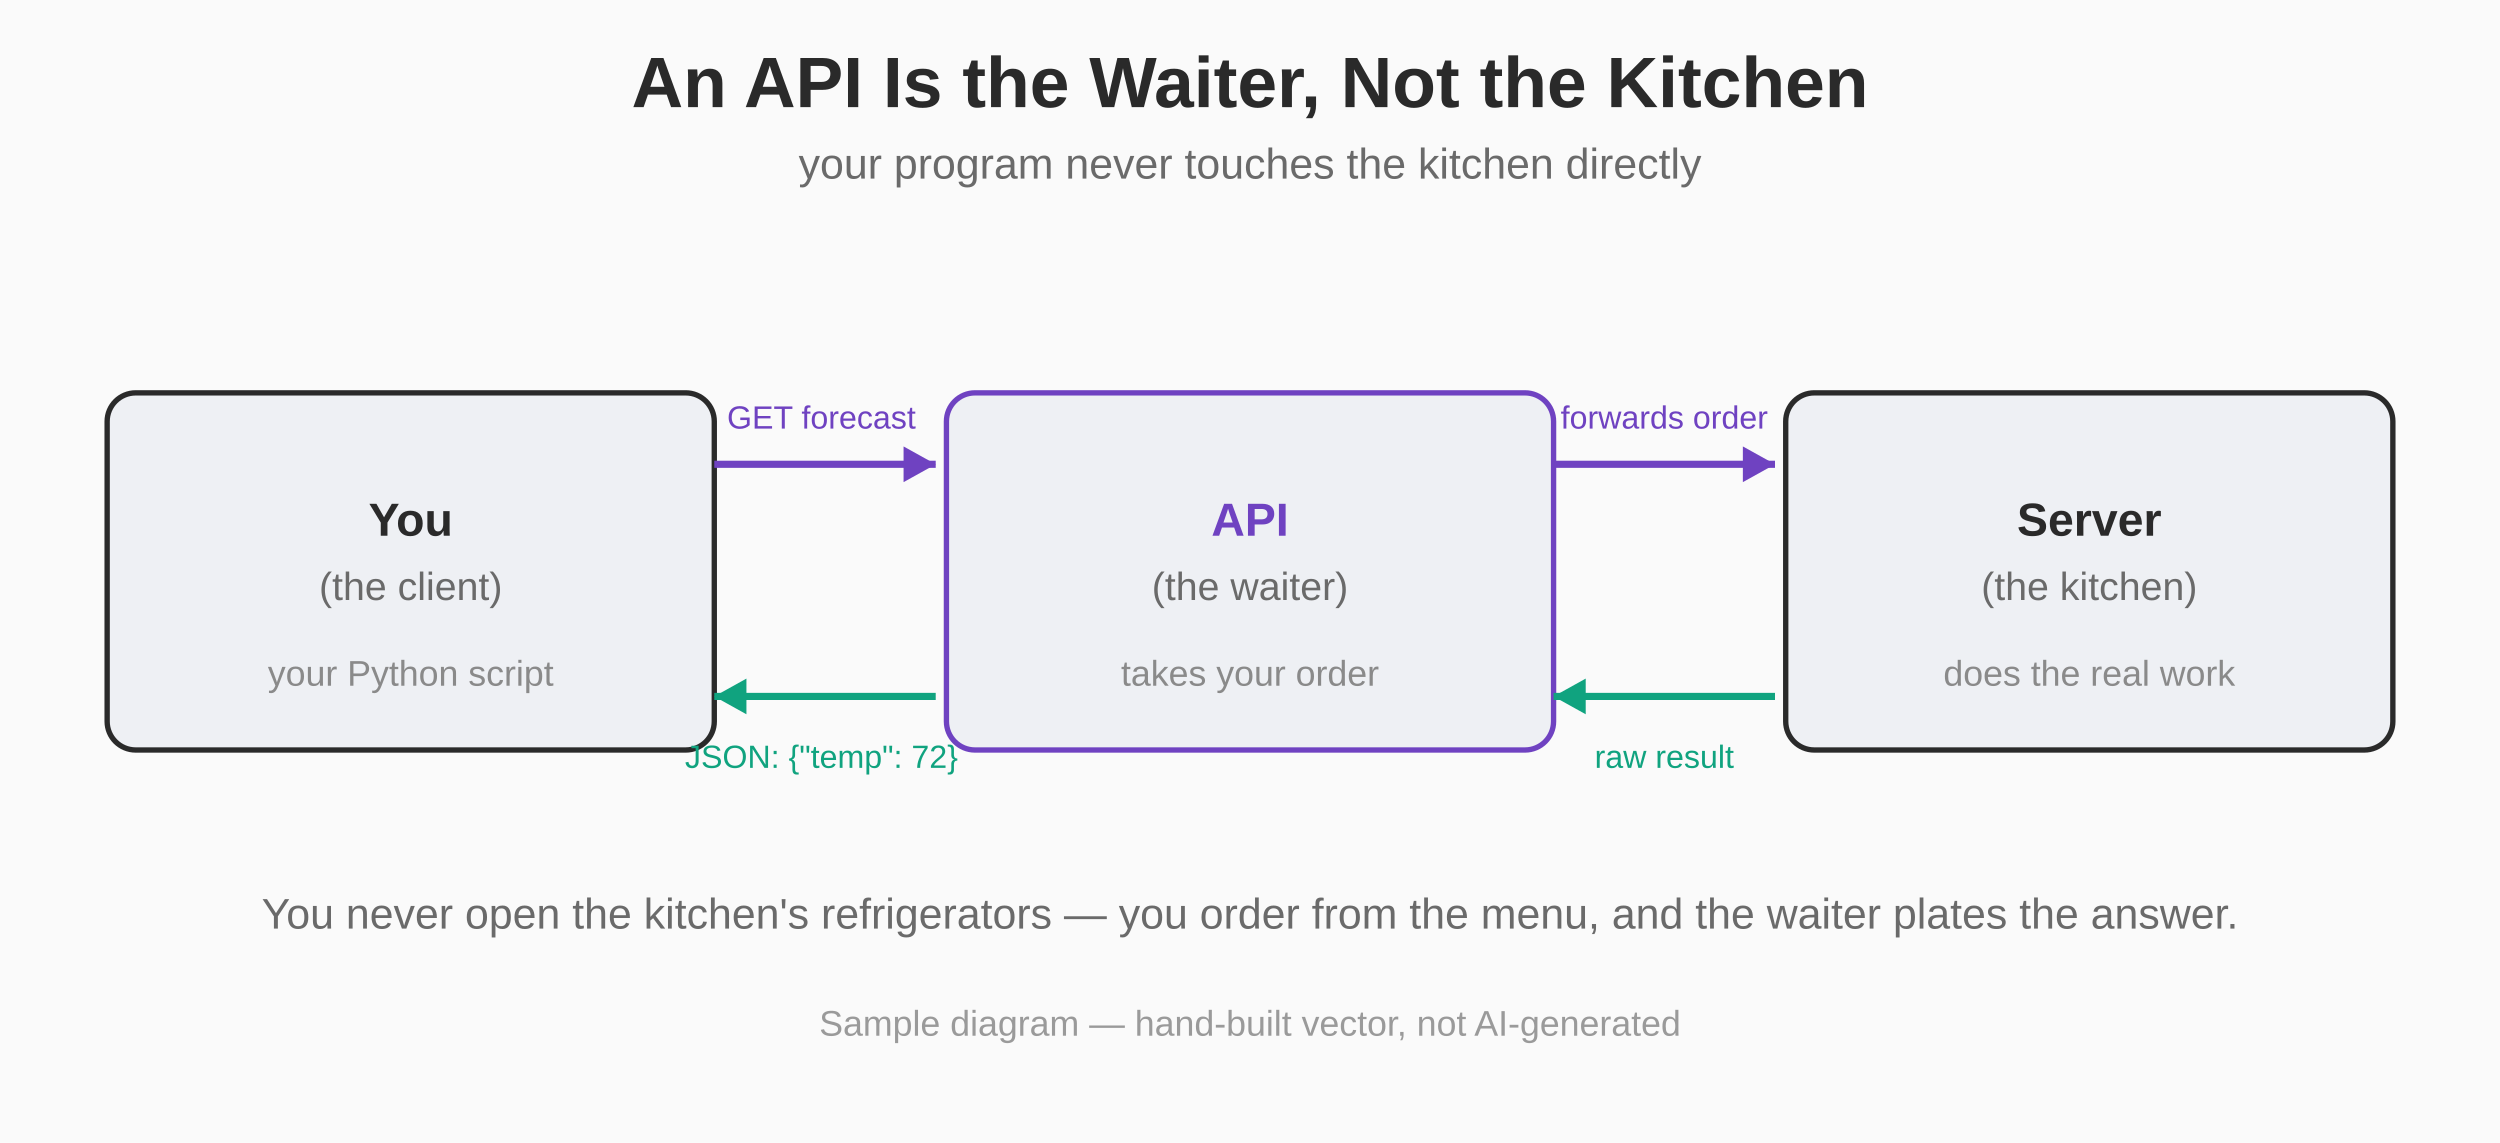
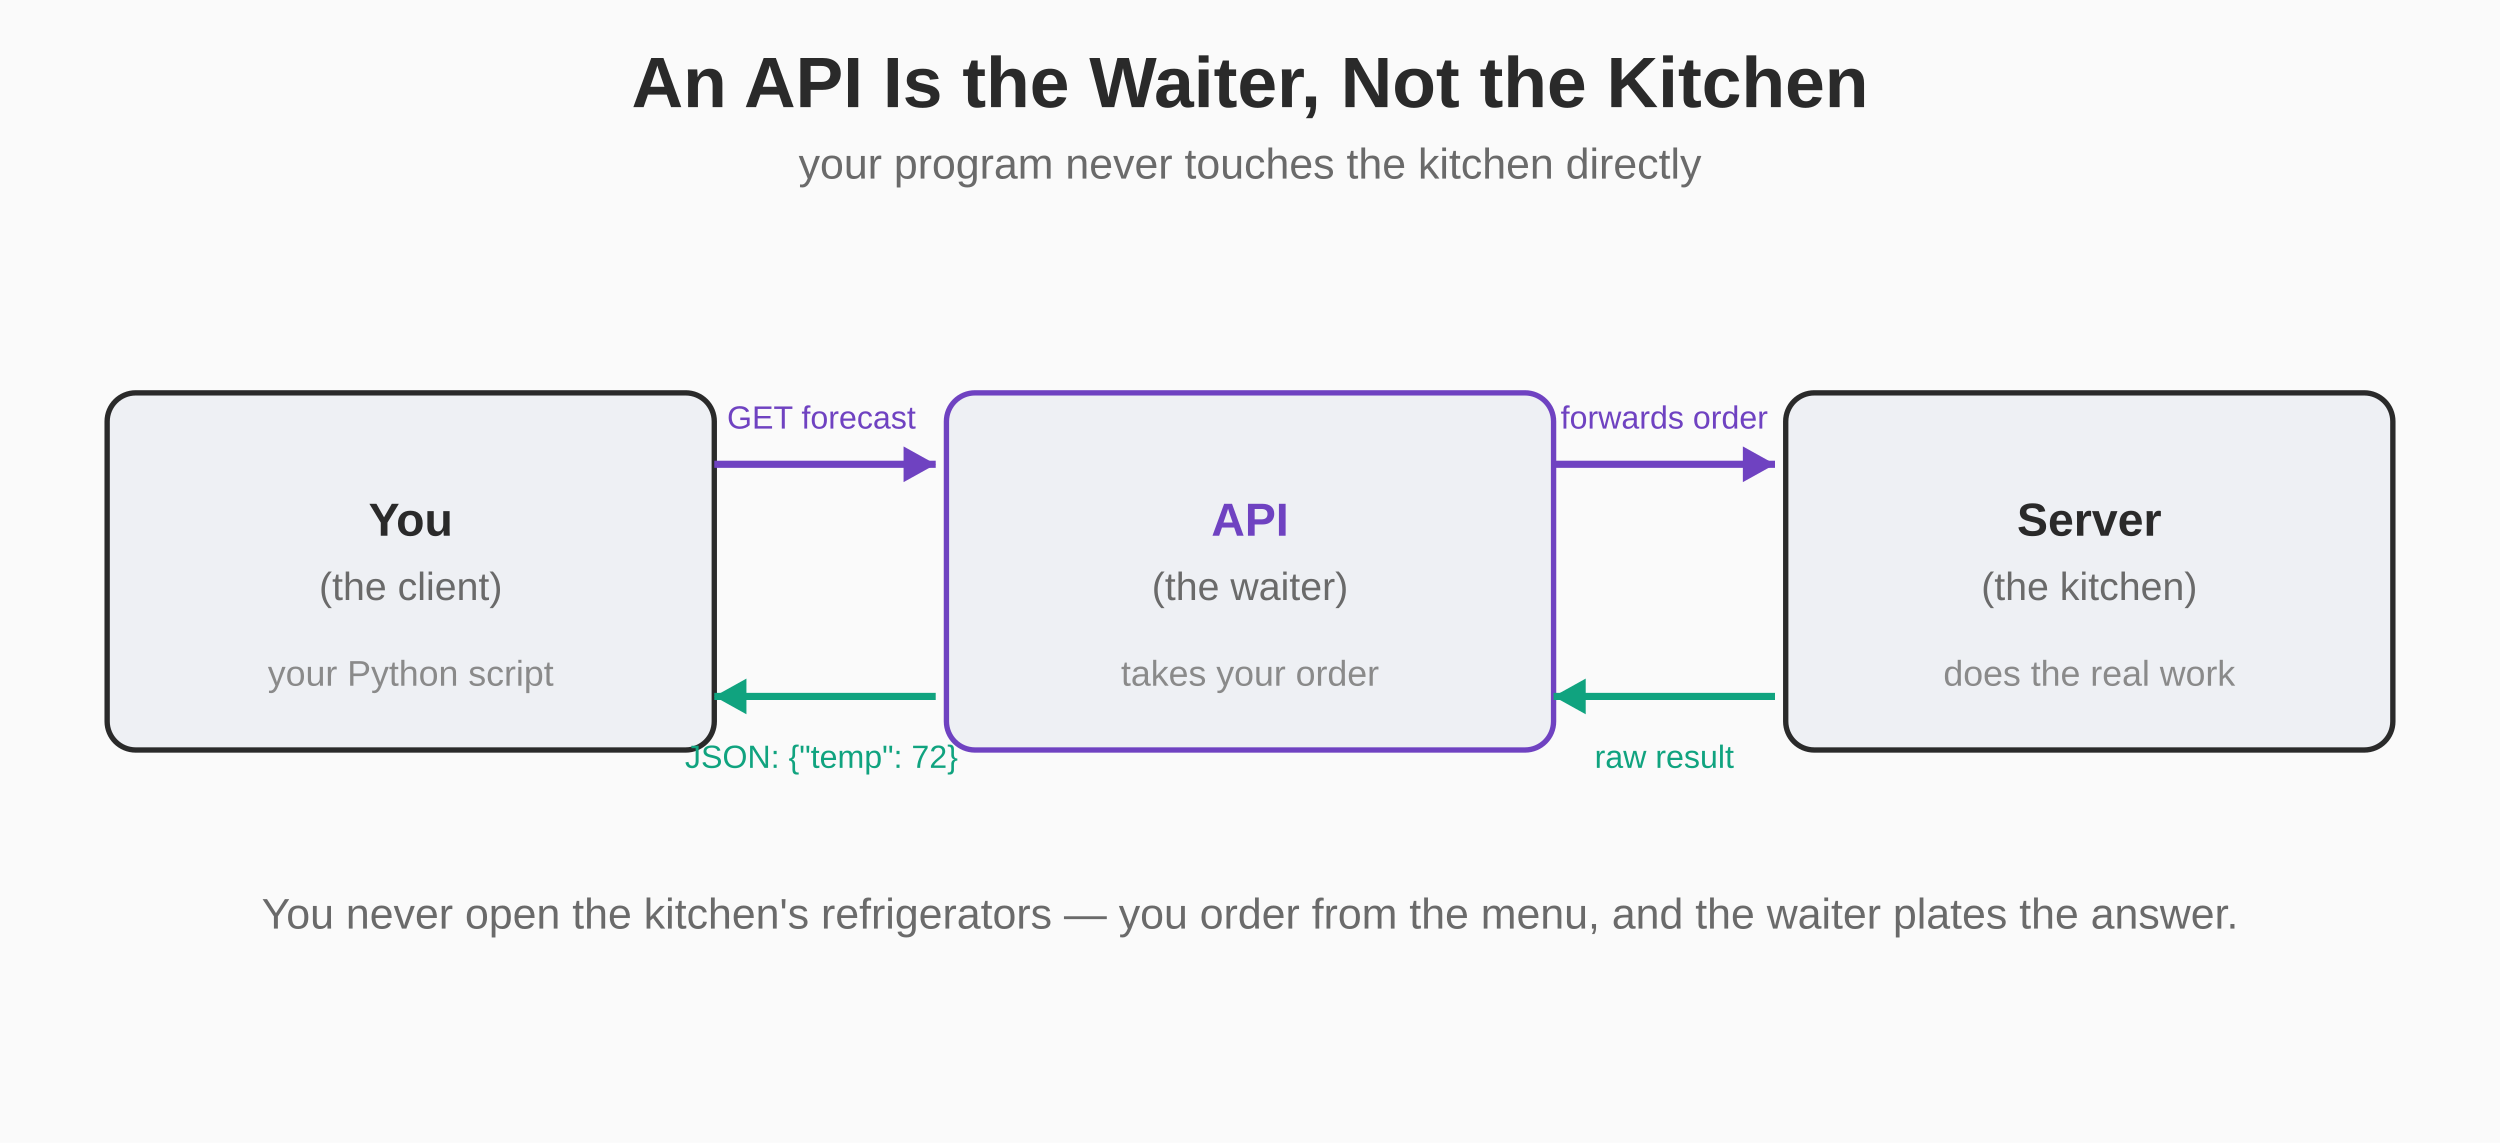
<svg xmlns="http://www.w3.org/2000/svg" viewBox="0 0 700 320" font-family="'Helvetica Neue', Arial, sans-serif">
  <rect x="0" y="0" width="700" height="320" fill="#fafafa" />
  <text x="350" y="30" text-anchor="middle" font-size="20" font-weight="600" fill="#2a2a2a">An API Is the Waiter, Not the Kitchen</text>
  <text x="350" y="50" text-anchor="middle" font-size="12" fill="#6a6a6a">your program never touches the kitchen directly</text>
  <rect x="30" y="110" width="170" height="100" rx="8" fill="#eef0f4" stroke="#2a2a2a" stroke-width="1.5" />
  <text x="115" y="150" text-anchor="middle" font-size="13" font-weight="600" fill="#2a2a2a">You</text>
  <text x="115" y="168" text-anchor="middle" font-size="11" fill="#6a6a6a">(the client)</text>
  <text x="115" y="192" text-anchor="middle" font-size="10" fill="#8a8a8a">your Python script</text>
  <rect x="265" y="110" width="170" height="100" rx="8" fill="#eef0f4" stroke="#6f42c1" stroke-width="1.5" />
  <text x="350" y="150" text-anchor="middle" font-size="13" font-weight="600" fill="#6f42c1">API</text>
  <text x="350" y="168" text-anchor="middle" font-size="11" fill="#6a6a6a">(the waiter)</text>
  <text x="350" y="192" text-anchor="middle" font-size="10" fill="#8a8a8a">takes your order</text>
  <rect x="500" y="110" width="170" height="100" rx="8" fill="#eef0f4" stroke="#2a2a2a" stroke-width="1.5" />
  <text x="585" y="150" text-anchor="middle" font-size="13" font-weight="600" fill="#2a2a2a">Server</text>
  <text x="585" y="168" text-anchor="middle" font-size="11" fill="#6a6a6a">(the kitchen)</text>
  <text x="585" y="192" text-anchor="middle" font-size="10" fill="#8a8a8a">does the real work</text>
  <g stroke="#6f42c1" stroke-width="2" fill="none">
    <path d="M 200 130 L 262 130" />
    <path d="M 435 130 L 497 130" />
  </g>
  <g fill="#6f42c1">
    <polygon points="262,130 253,125 253,135" />
    <polygon points="497,130 488,125 488,135" />
  </g>
  <text x="230" y="120" text-anchor="middle" font-size="9" fill="#6f42c1">GET forecast</text>
  <text x="466" y="120" text-anchor="middle" font-size="9" fill="#6f42c1">forwards order</text>
  <g stroke="#10a37f" stroke-width="2" fill="none">
    <path d="M 497 195 L 435 195" />
    <path d="M 262 195 L 200 195" />
  </g>
  <g fill="#10a37f">
    <polygon points="435,195 444,190 444,200" />
    <polygon points="200,195 209,190 209,200" />
  </g>
  <text x="466" y="215" text-anchor="middle" font-size="9" fill="#10a37f">raw result</text>
  <text x="230" y="215" text-anchor="middle" font-size="9" fill="#10a37f">JSON: {"temp": 72}</text>
  <text x="350" y="260" text-anchor="middle" font-size="12" fill="#6a6a6a">You never open the kitchen's refrigerators — you order from the menu, and the waiter plates the answer.</text>
-   <text x="350" y="290" text-anchor="middle" font-size="10" fill="#9a9a9a">Sample diagram — hand-built vector, not AI-generated</text>
</svg>
